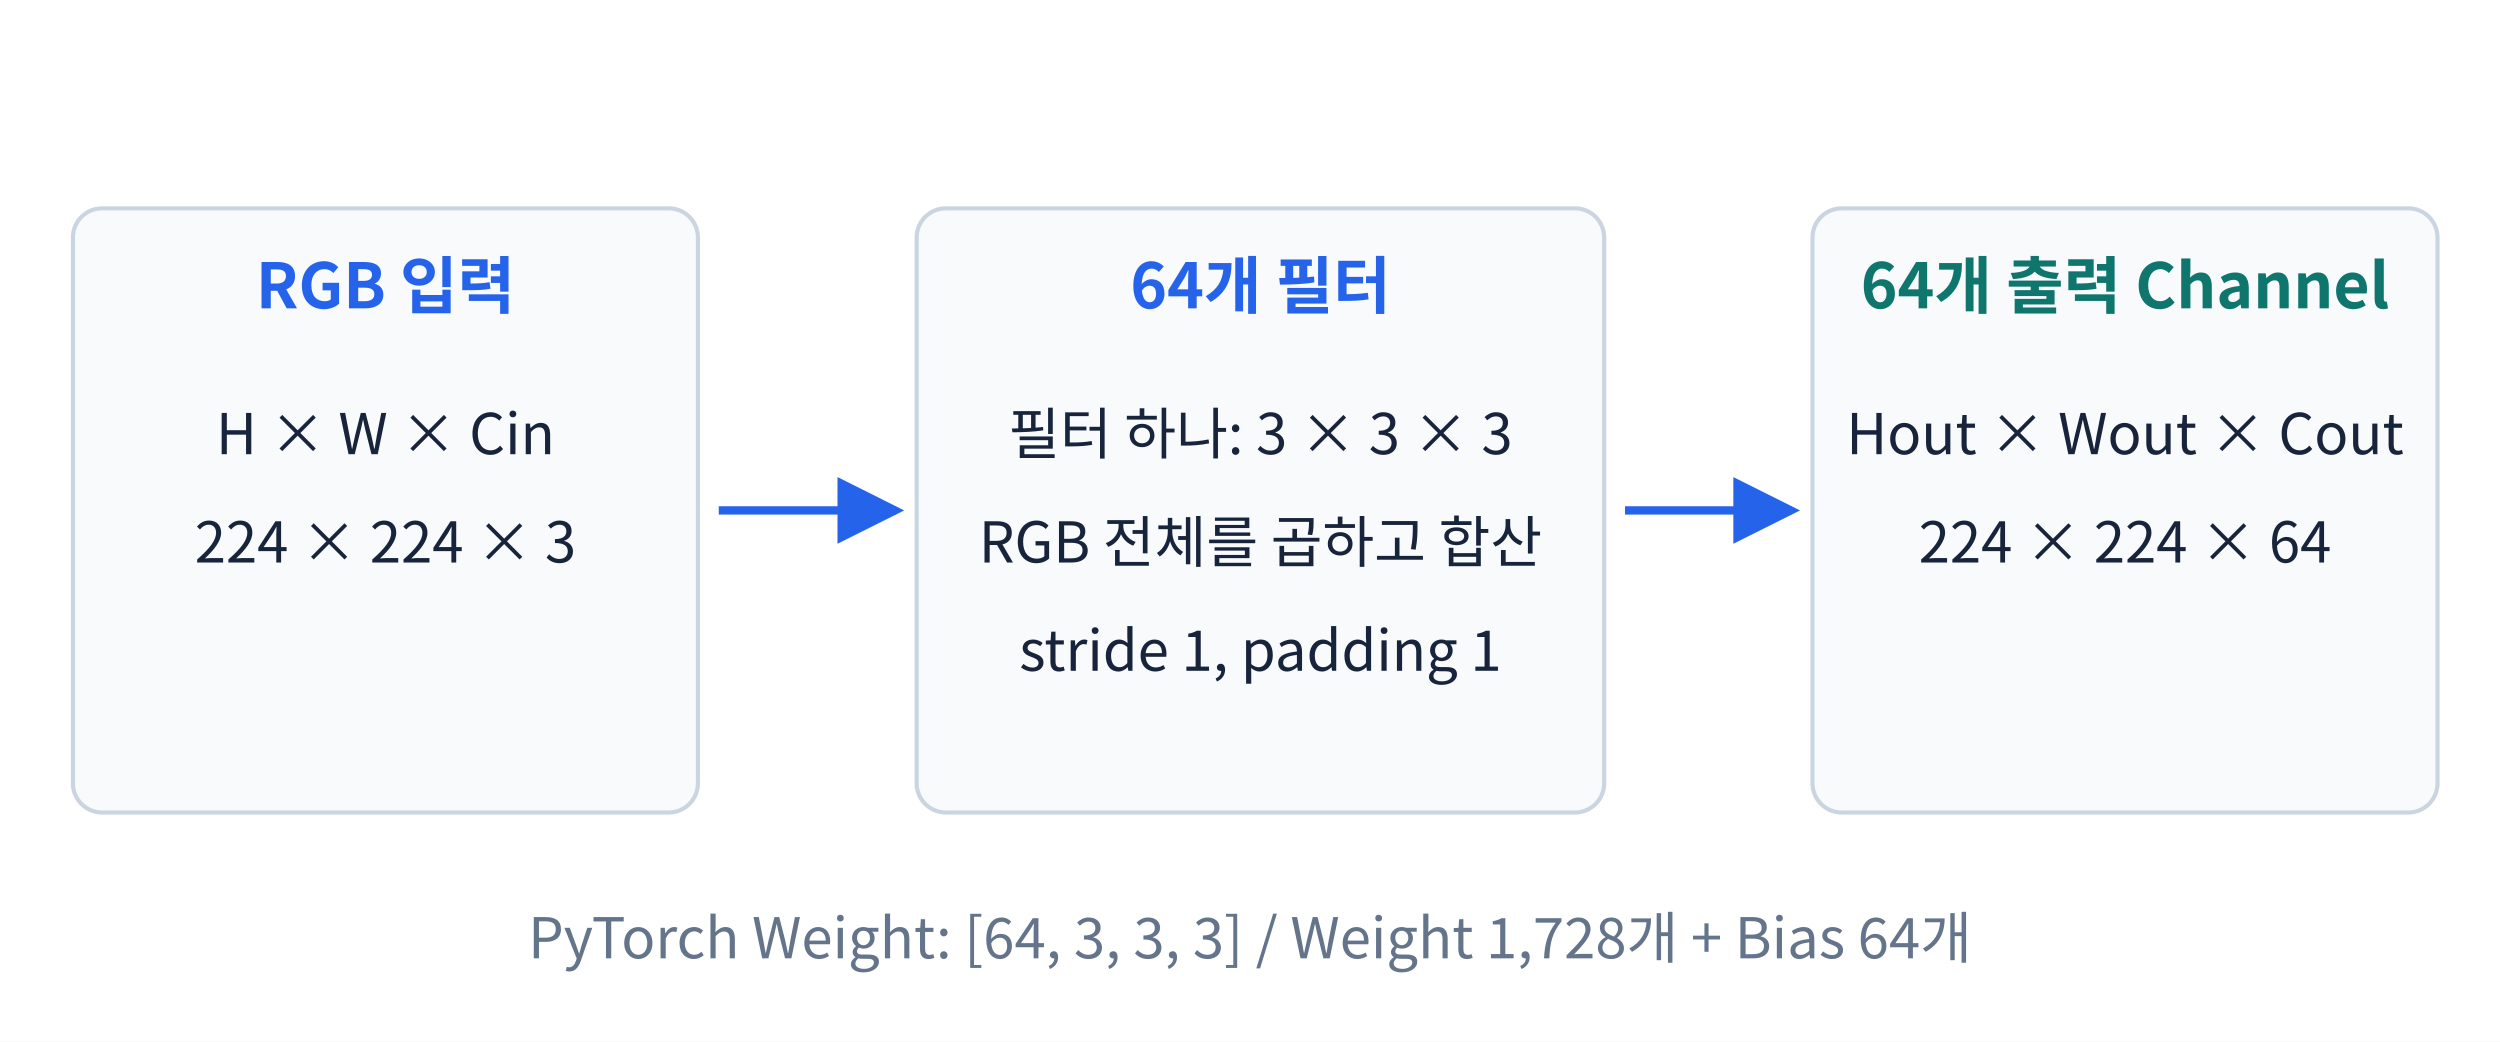
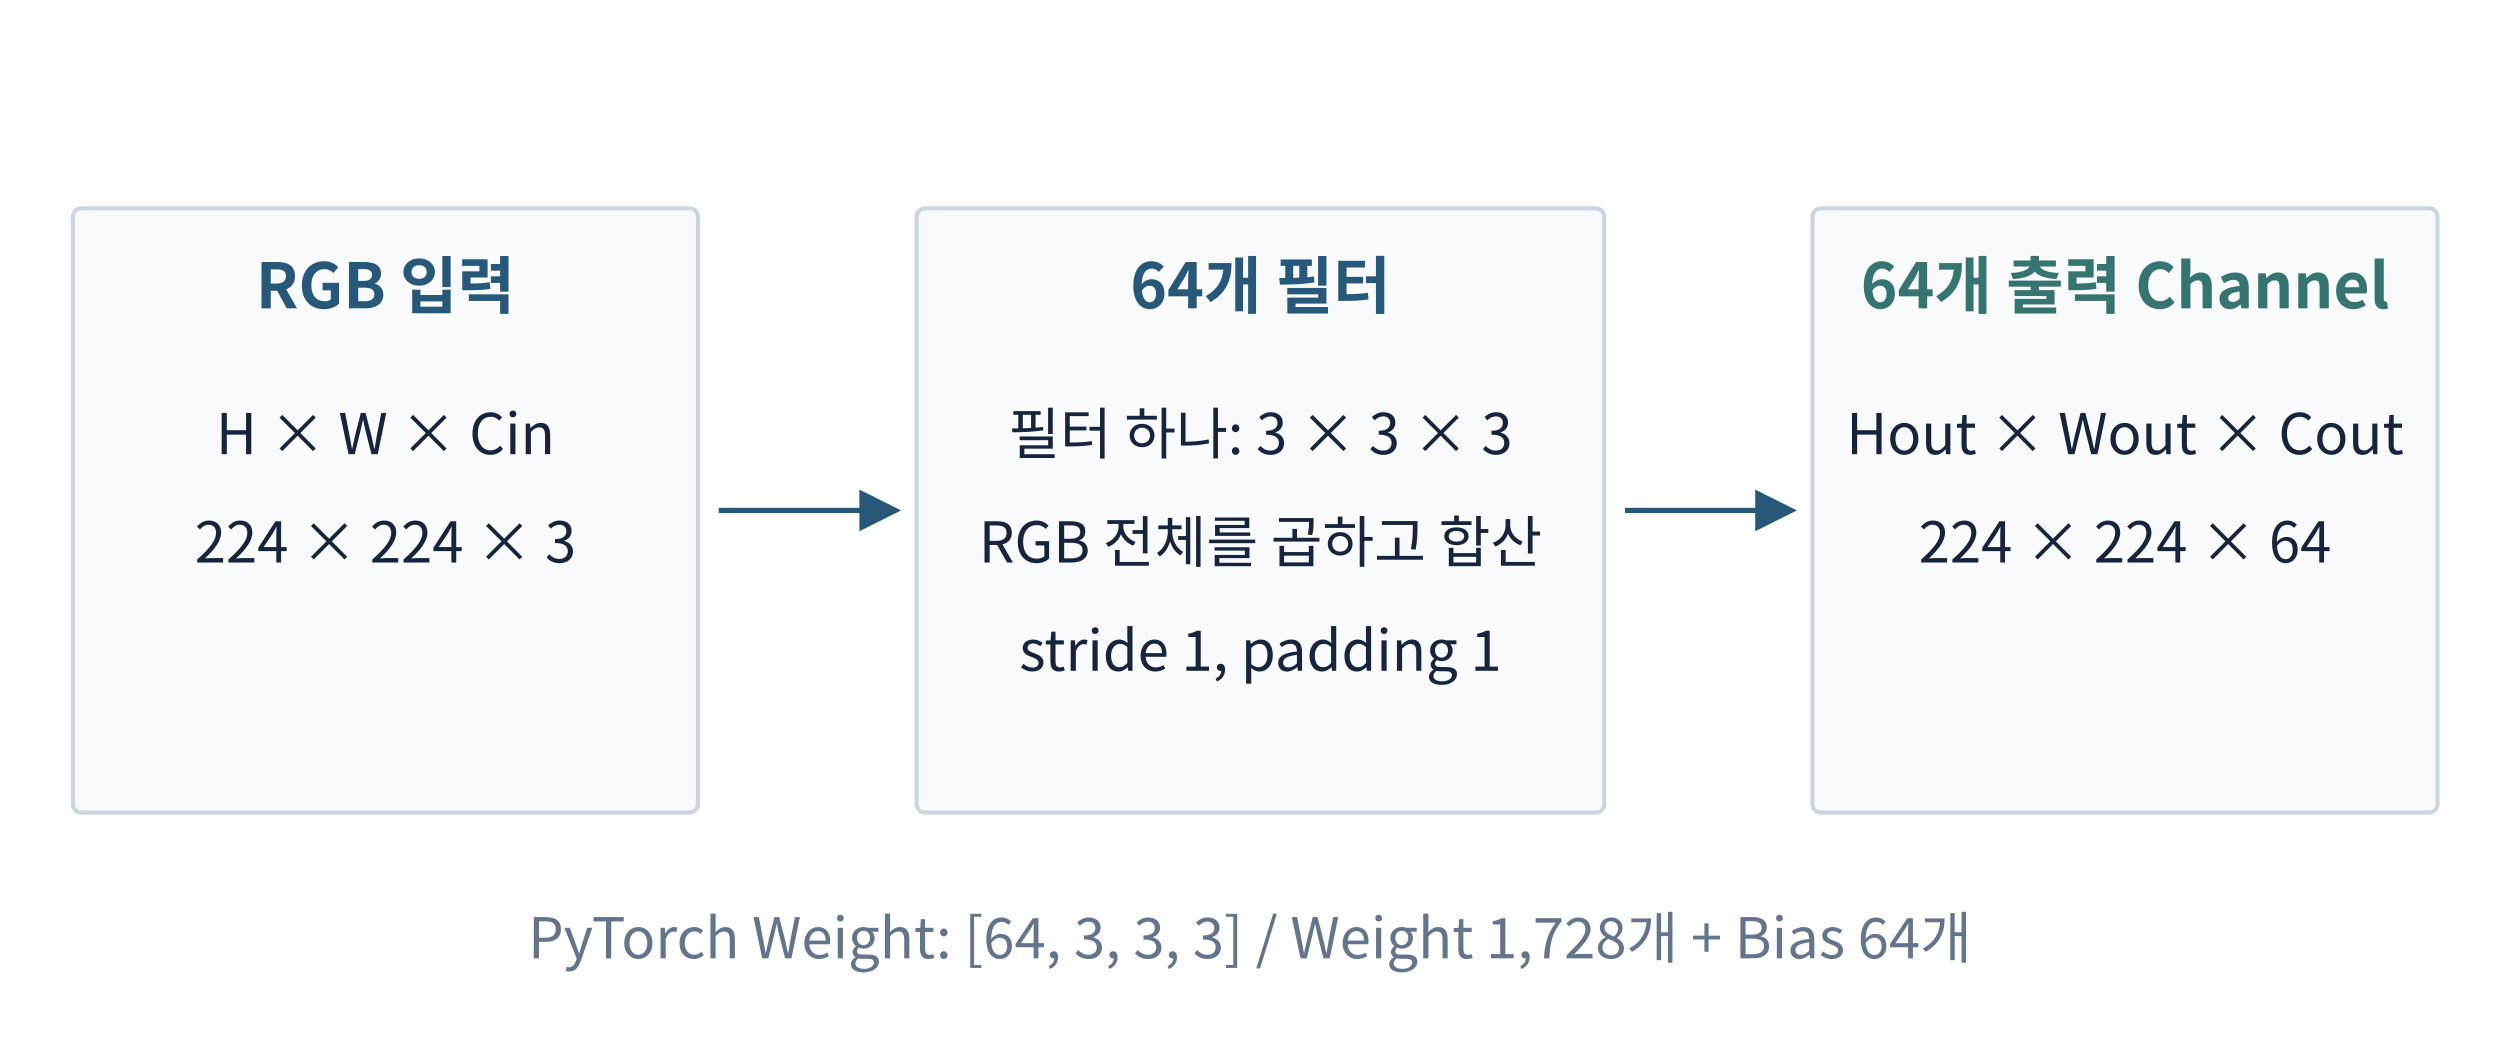
<svg xmlns="http://www.w3.org/2000/svg" viewBox="0 0 1200 500" font-family="'Noto Sans CJK KR', 'Malgun Gothic', sans-serif">
  <defs>
-     <marker id="arrow-2563eb" markerWidth="8" markerHeight="8" refX="7" refY="4" orient="auto">
-       <path d="M0 0 L8 4 L0 8Z" fill="#2563eb" />
+     <marker id="arrow-275879" markerWidth="8" markerHeight="8" refX="7" refY="4" orient="auto">
+       <path d="M0 0 L8 4 L0 8Z" fill="#275879" />
    </marker>
-     <marker id="arrow-0f766e" markerWidth="8" markerHeight="8" refX="7" refY="4" orient="auto">
-       <path d="M0 0 L8 4 L0 8Z" fill="#0f766e" />
+     <marker id="arrow-36756f" markerWidth="8" markerHeight="8" refX="7" refY="4" orient="auto">
+       <path d="M0 0 L8 4 L0 8Z" fill="#36756f" />
    </marker>
-     <marker id="arrow-ea580c" markerWidth="8" markerHeight="8" refX="7" refY="4" orient="auto">
-       <path d="M0 0 L8 4 L0 8Z" fill="#ea580c" />
+     <marker id="arrow-b2773d" markerWidth="8" markerHeight="8" refX="7" refY="4" orient="auto">
+       <path d="M0 0 L8 4 L0 8Z" fill="#b2773d" />
    </marker>
    <marker id="arrow-64748b" markerWidth="8" markerHeight="8" refX="7" refY="4" orient="auto">
      <path d="M0 0 L8 4 L0 8Z" fill="#64748b" />
    </marker>
  </defs>
  <rect width="1200" height="500" fill="white" />
-   <rect x="35" y="100" width="300" height="290" rx="14" fill="#f8fafc" stroke="#cbd5e1" stroke-width="2" />
-   <text x="185.0" y="148" font-size="30" fill="#2563eb" text-anchor="middle" font-weight="700">RGB 입력</text>
+   <rect x="35" y="100" width="300" height="290" rx="4" fill="#f8fafc" stroke="#cbd5e1" stroke-width="2" />
+   <text x="185.0" y="148" font-size="30" fill="#275879" text-anchor="middle" font-weight="700">RGB 입력</text>
  <text x="185.0" y="218" font-size="27" fill="#17243b" text-anchor="middle" font-weight="400">H × W × Cin</text>
  <text x="185.0" y="270" font-size="27" fill="#17243b" text-anchor="middle" font-weight="400">224 × 224 × 3</text>
-   <rect x="440" y="100" width="330" height="290" rx="14" fill="#f8fafc" stroke="#cbd5e1" stroke-width="2" />
-   <text x="605.0" y="148" font-size="30" fill="#2563eb" text-anchor="middle" font-weight="700">64개 필터</text>
+   <rect x="440" y="100" width="330" height="290" rx="4" fill="#f8fafc" stroke="#cbd5e1" stroke-width="2" />
+   <text x="605.0" y="148" font-size="30" fill="#275879" text-anchor="middle" font-weight="700">64개 필터</text>
  <text x="605.0" y="218" font-size="27" fill="#17243b" text-anchor="middle" font-weight="400">필터 하나: 3 × 3 × 3</text>
  <text x="605.0" y="270" font-size="27" fill="#17243b" text-anchor="middle" font-weight="400">RGB 전체를 곱하고 합산</text>
  <text x="605.0" y="322" font-size="27" fill="#17243b" text-anchor="middle" font-weight="400">stride 1, padding 1</text>
-   <rect x="870" y="100" width="300" height="290" rx="14" fill="#f8fafc" stroke="#cbd5e1" stroke-width="2" />
-   <text x="1020.0" y="148" font-size="30" fill="#0f766e" text-anchor="middle" font-weight="700">64개 출력 Channel</text>
+   <rect x="870" y="100" width="300" height="290" rx="4" fill="#f8fafc" stroke="#cbd5e1" stroke-width="2" />
+   <text x="1020.0" y="148" font-size="30" fill="#36756f" text-anchor="middle" font-weight="700">64개 출력 Channel</text>
  <text x="1020.0" y="218" font-size="27" fill="#17243b" text-anchor="middle" font-weight="400">Hout × Wout × Cout</text>
  <text x="1020.0" y="270" font-size="27" fill="#17243b" text-anchor="middle" font-weight="400">224 × 224 × 64</text>
-   <path d="M345 245 L430 245" stroke="#2563eb" stroke-width="4" fill="none" marker-end="url(#arrow-2563eb)" />
-   <path d="M780 245 L860 245" stroke="#2563eb" stroke-width="4" fill="none" marker-end="url(#arrow-2563eb)" />
+   <path d="M345 245 L430 245" stroke="#275879" stroke-width="2.5" fill="none" marker-end="url(#arrow-275879)" />
+   <path d="M780 245 L860 245" stroke="#275879" stroke-width="2.5" fill="none" marker-end="url(#arrow-275879)" />
  <text x="600" y="460" font-size="27" fill="#64748b" text-anchor="middle" font-weight="400">PyTorch Weight: [64, 3, 3, 3] / Weight 1,728개 + Bias 64개</text>
</svg>
